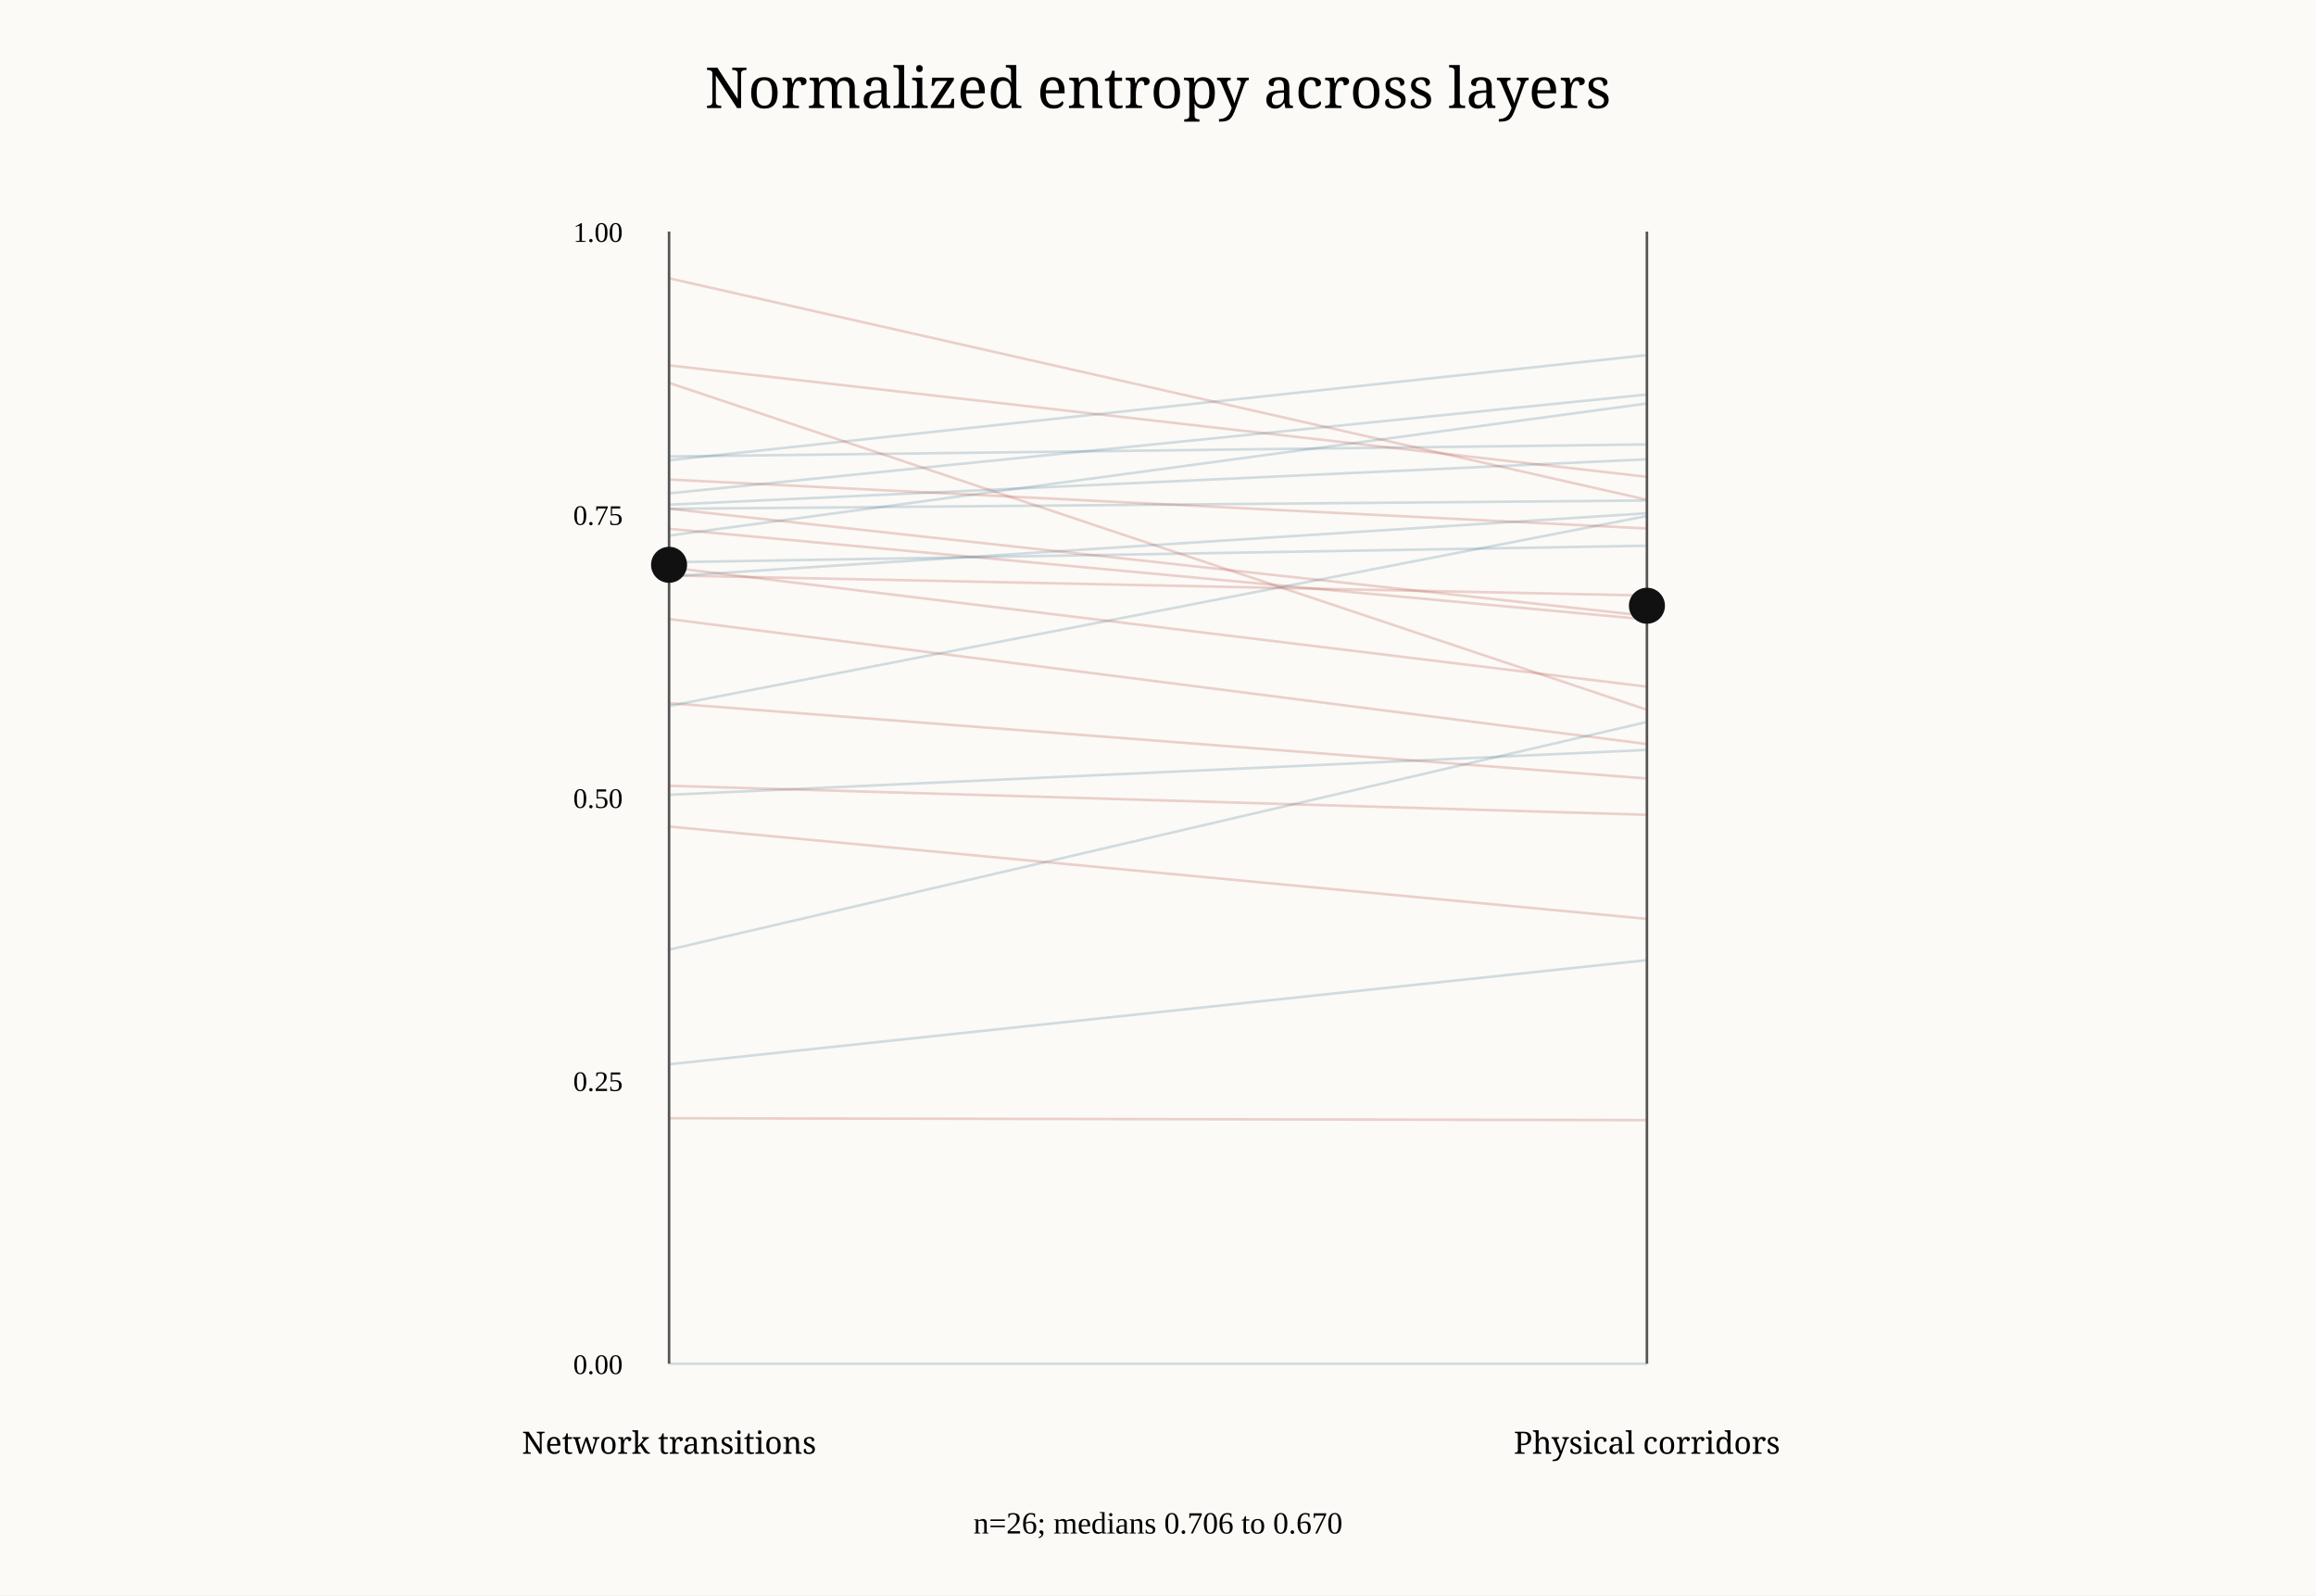
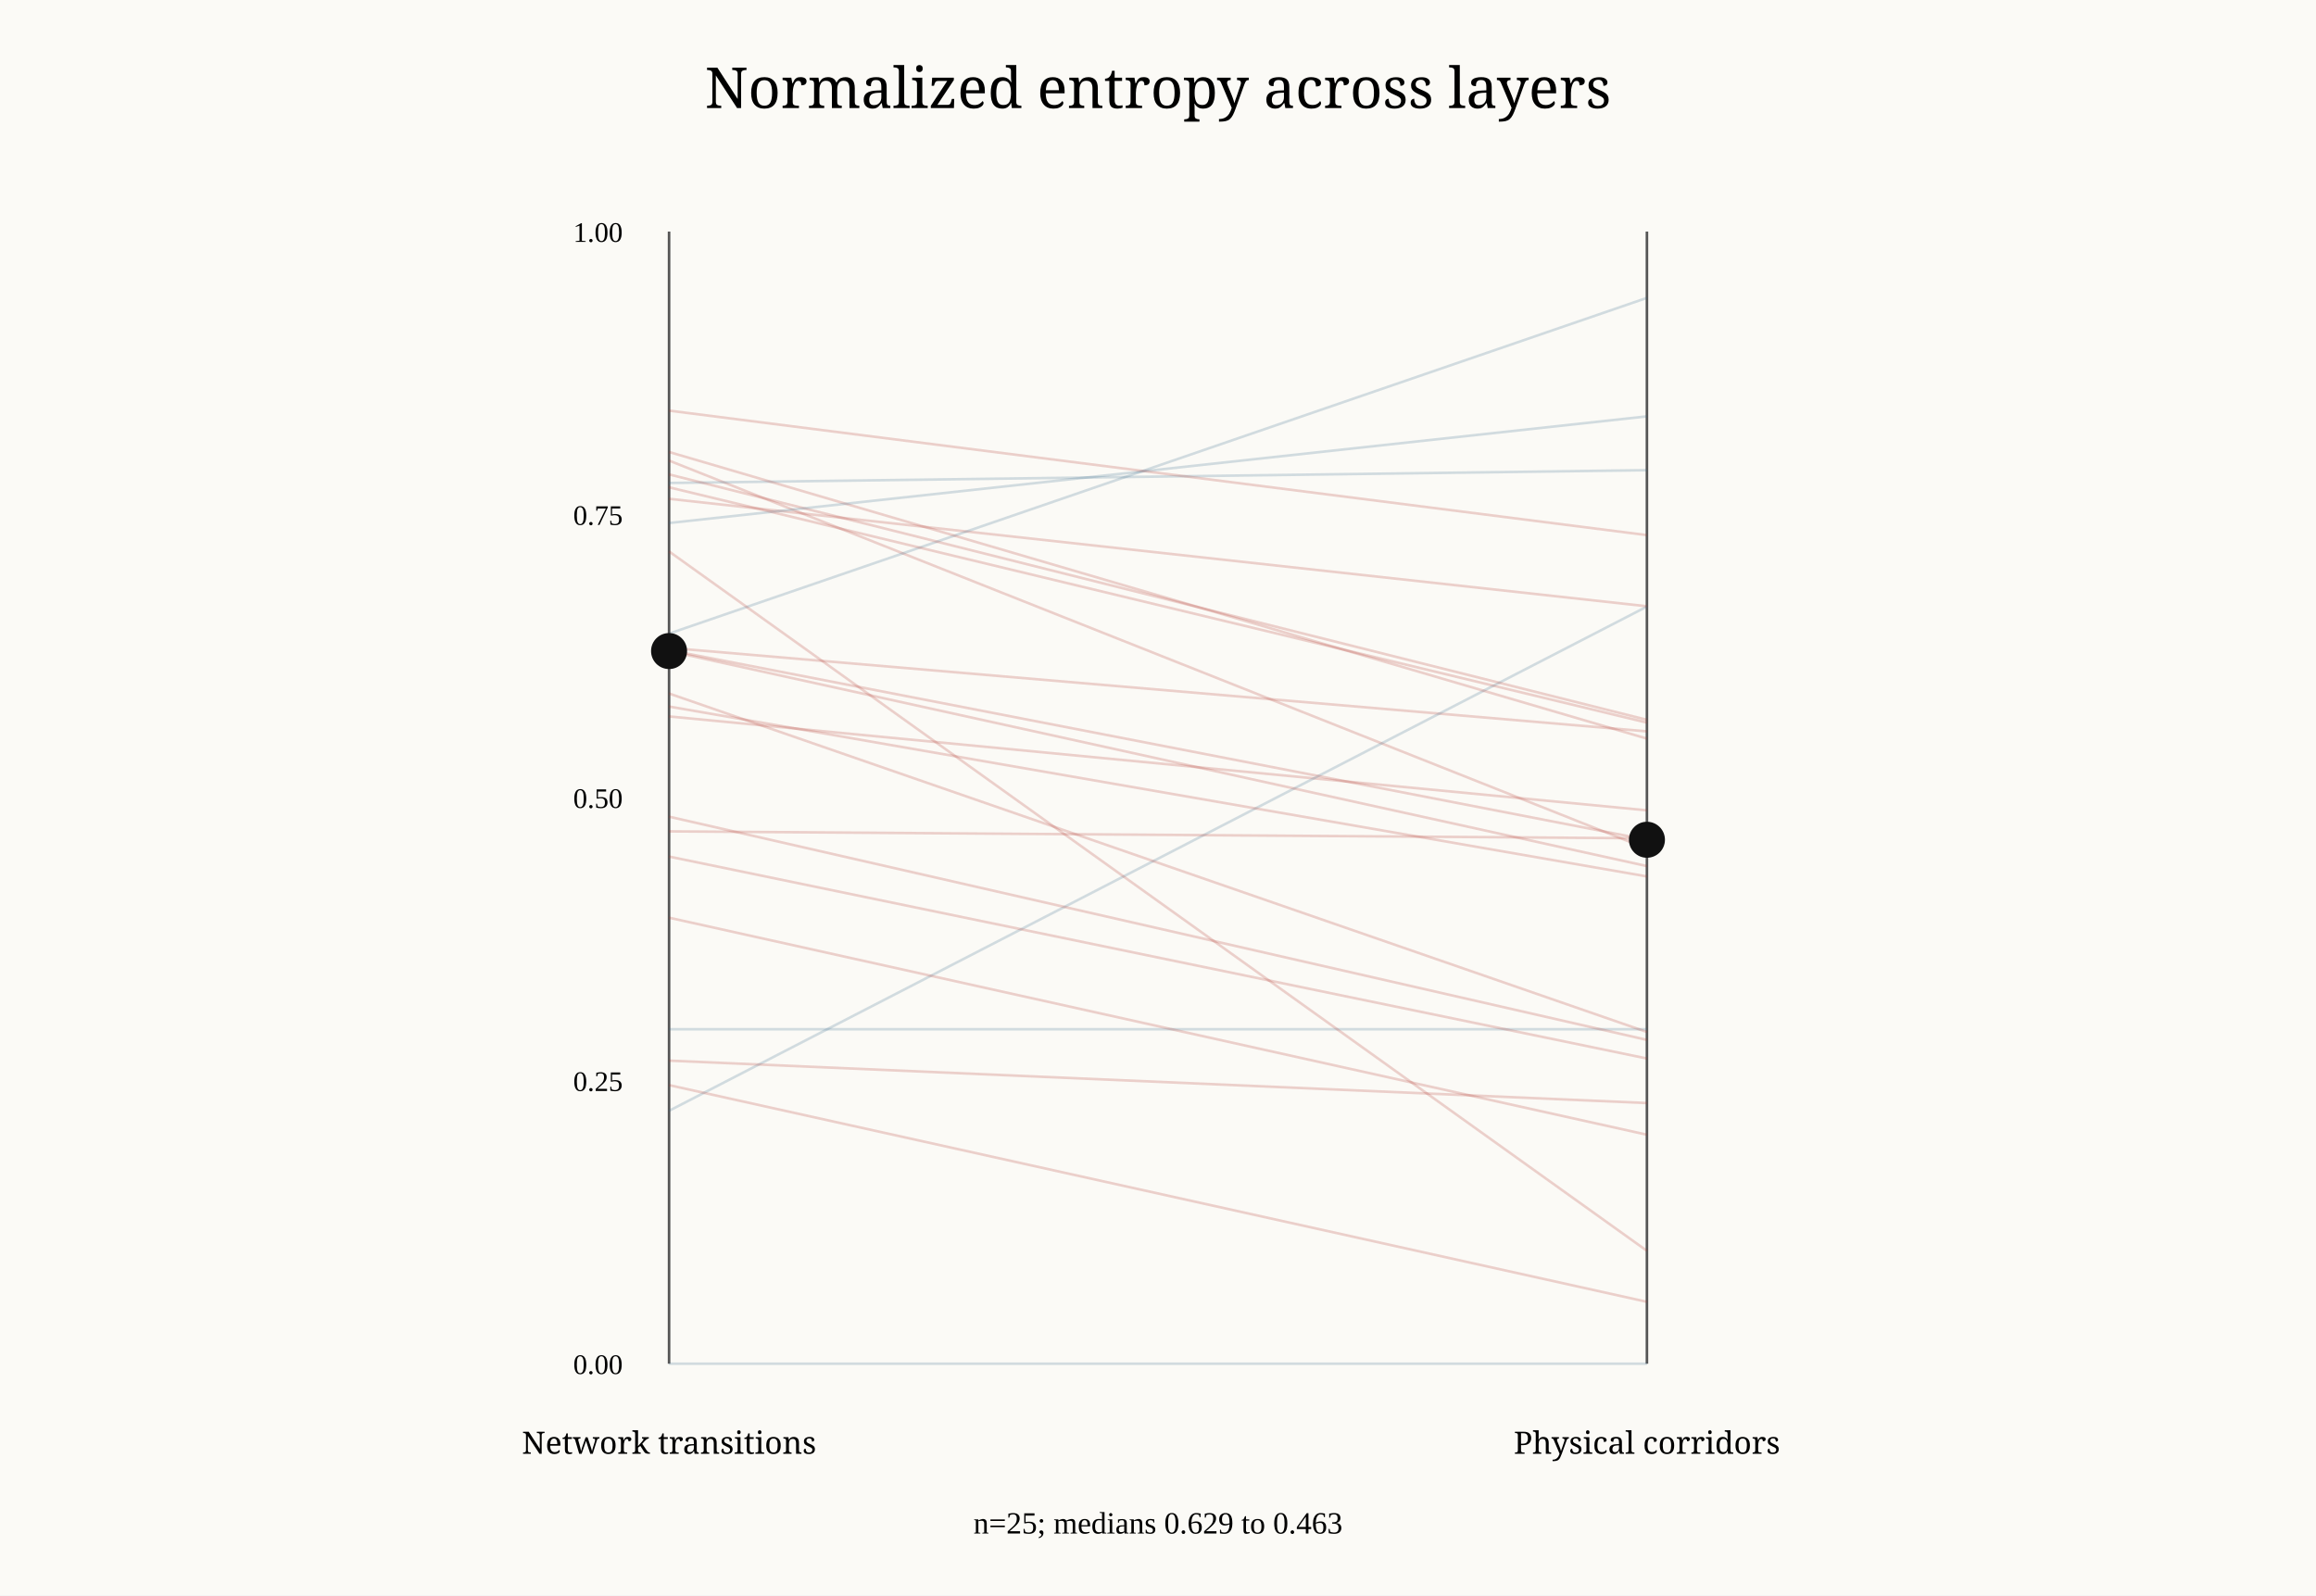
<svg xmlns="http://www.w3.org/2000/svg" width="900" height="620" viewBox="0 0 900 620">
  <rect width="100%" height="100%" fill="white" />
  <rect width="100%" height="100%" fill="#fbfaf6" />
  <text x="450" y="42" text-anchor="middle" font-size="22" font-family="Georgia">Normalized entropy across layers</text>
  <line x1="260" y1="90" x2="260" y2="530" stroke="#555" />
  <line x1="640" y1="90" x2="640" y2="530" stroke="#555" />
  <text x="260" y="565" text-anchor="middle" font-family="Georgia">Network transitions</text>
  <text x="640" y="565" text-anchor="middle" font-family="Georgia">Physical corridors</text>
  <text x="242" y="534.0" text-anchor="end" font-size="11">0.00</text>
  <text x="242" y="424.0" text-anchor="end" font-size="11">0.25</text>
  <text x="242" y="314.0" text-anchor="end" font-size="11">0.50</text>
  <text x="242" y="204.0" text-anchor="end" font-size="11">0.75</text>
  <text x="242" y="94.0" text-anchor="end" font-size="11">1.00</text>
-   <line x1="260" y1="220.50" x2="640" y2="266.88" stroke="#b23a2f" stroke-opacity="0.22" />
-   <line x1="260" y1="208.17" x2="640" y2="156.81" stroke="#3d6f8e" stroke-opacity="0.22" />
-   <line x1="260" y1="240.58" x2="640" y2="289.17" stroke="#b23a2f" stroke-opacity="0.22" />
-   <line x1="260" y1="273.29" x2="640" y2="302.56" stroke="#b23a2f" stroke-opacity="0.22" />
-   <line x1="260" y1="223.62" x2="640" y2="231.46" stroke="#b23a2f" stroke-opacity="0.22" />
-   <line x1="260" y1="177.40" x2="640" y2="172.72" stroke="#3d6f8e" stroke-opacity="0.22" />
-   <line x1="260" y1="197.71" x2="640" y2="239.37" stroke="#b23a2f" stroke-opacity="0.22" />
-   <line x1="260" y1="196.14" x2="640" y2="178.50" stroke="#3d6f8e" stroke-opacity="0.22" />
-   <line x1="260" y1="308.90" x2="640" y2="291.45" stroke="#3d6f8e" stroke-opacity="0.22" />
-   <line x1="260" y1="413.63" x2="640" y2="373.14" stroke="#3d6f8e" stroke-opacity="0.22" />
-   <line x1="260" y1="142.00" x2="640" y2="185.32" stroke="#b23a2f" stroke-opacity="0.22" />
-   <line x1="260" y1="197.75" x2="640" y2="194.51" stroke="#3d6f8e" stroke-opacity="0.22" />
-   <line x1="260" y1="369.09" x2="640" y2="280.57" stroke="#3d6f8e" stroke-opacity="0.22" />
-   <line x1="260" y1="205.51" x2="640" y2="240.77" stroke="#b23a2f" stroke-opacity="0.22" />
+   <line x1="260" y1="251.78" x2="640" y2="284.25" stroke="#b23a2f" stroke-opacity="0.22" />
+   <line x1="260" y1="400.01" x2="640" y2="400.01" stroke="#3d6f8e" stroke-opacity="0.22" />
+   <line x1="260" y1="179.01" x2="640" y2="329.83" stroke="#b23a2f" stroke-opacity="0.22" />
+   <line x1="260" y1="187.70" x2="640" y2="182.73" stroke="#3d6f8e" stroke-opacity="0.22" />
+   <line x1="260" y1="278.44" x2="640" y2="314.94" stroke="#b23a2f" stroke-opacity="0.22" />
+   <line x1="260" y1="431.70" x2="640" y2="235.74" stroke="#3d6f8e" stroke-opacity="0.22" />
+   <line x1="260" y1="269.53" x2="640" y2="401.09" stroke="#b23a2f" stroke-opacity="0.22" />
+   <line x1="260" y1="193.86" x2="640" y2="235.63" stroke="#b23a2f" stroke-opacity="0.22" />
+   <line x1="260" y1="274.59" x2="640" y2="340.63" stroke="#b23a2f" stroke-opacity="0.22" />
+   <line x1="260" y1="246.25" x2="640" y2="115.77" stroke="#3d6f8e" stroke-opacity="0.22" />
+   <line x1="260" y1="184.38" x2="640" y2="279.76" stroke="#b23a2f" stroke-opacity="0.22" />
  <line x1="260" y1="530.00" x2="640" y2="530.00" stroke="#3d6f8e" stroke-opacity="0.22" />
-   <line x1="260" y1="218.52" x2="640" y2="212.09" stroke="#3d6f8e" stroke-opacity="0.22" />
-   <line x1="260" y1="178.88" x2="640" y2="138.00" stroke="#3d6f8e" stroke-opacity="0.22" />
-   <line x1="260" y1="148.81" x2="640" y2="275.85" stroke="#b23a2f" stroke-opacity="0.22" />
-   <line x1="260" y1="223.99" x2="640" y2="199.46" stroke="#3d6f8e" stroke-opacity="0.22" />
-   <line x1="260" y1="434.60" x2="640" y2="435.33" stroke="#b23a2f" stroke-opacity="0.22" />
-   <line x1="260" y1="321.23" x2="640" y2="357.12" stroke="#b23a2f" stroke-opacity="0.22" />
-   <line x1="260" y1="186.36" x2="640" y2="205.40" stroke="#b23a2f" stroke-opacity="0.22" />
-   <line x1="260" y1="108.15" x2="640" y2="194.23" stroke="#b23a2f" stroke-opacity="0.22" />
-   <line x1="260" y1="305.39" x2="640" y2="316.67" stroke="#b23a2f" stroke-opacity="0.22" />
-   <line x1="260" y1="191.74" x2="640" y2="153.32" stroke="#3d6f8e" stroke-opacity="0.22" />
-   <line x1="260" y1="274.37" x2="640" y2="200.55" stroke="#3d6f8e" stroke-opacity="0.22" />
-   <circle cx="260" cy="219.51" r="7" fill="#111" />
-   <circle cx="640" cy="235.42" r="7" fill="#111" />
-   <text x="450" y="596" text-anchor="middle" font-size="12">n=26; medians 0.706 to 0.670</text>
+   <line x1="260" y1="323.11" x2="640" y2="325.81" stroke="#b23a2f" stroke-opacity="0.22" />
+   <line x1="260" y1="332.90" x2="640" y2="411.39" stroke="#b23a2f" stroke-opacity="0.22" />
+   <line x1="260" y1="175.67" x2="640" y2="287.07" stroke="#b23a2f" stroke-opacity="0.22" />
+   <line x1="260" y1="317.40" x2="640" y2="404.16" stroke="#b23a2f" stroke-opacity="0.22" />
+   <line x1="260" y1="203.27" x2="640" y2="161.81" stroke="#3d6f8e" stroke-opacity="0.22" />
+   <line x1="260" y1="252.67" x2="640" y2="326.37" stroke="#b23a2f" stroke-opacity="0.22" />
+   <line x1="260" y1="412.21" x2="640" y2="428.70" stroke="#b23a2f" stroke-opacity="0.22" />
+   <line x1="260" y1="421.73" x2="640" y2="505.96" stroke="#b23a2f" stroke-opacity="0.22" />
+   <line x1="260" y1="214.32" x2="640" y2="486.13" stroke="#b23a2f" stroke-opacity="0.22" />
+   <line x1="260" y1="356.66" x2="640" y2="441.01" stroke="#b23a2f" stroke-opacity="0.22" />
+   <line x1="260" y1="189.40" x2="640" y2="280.85" stroke="#b23a2f" stroke-opacity="0.22" />
+   <line x1="260" y1="253.03" x2="640" y2="336.61" stroke="#b23a2f" stroke-opacity="0.22" />
+   <line x1="260" y1="159.59" x2="640" y2="207.98" stroke="#b23a2f" stroke-opacity="0.22" />
+   <circle cx="260" cy="253.03" r="7" fill="#111" />
+   <circle cx="640" cy="326.37" r="7" fill="#111" />
+   <text x="450" y="596" text-anchor="middle" font-size="12">n=25; medians 0.629 to 0.463</text>
</svg>
